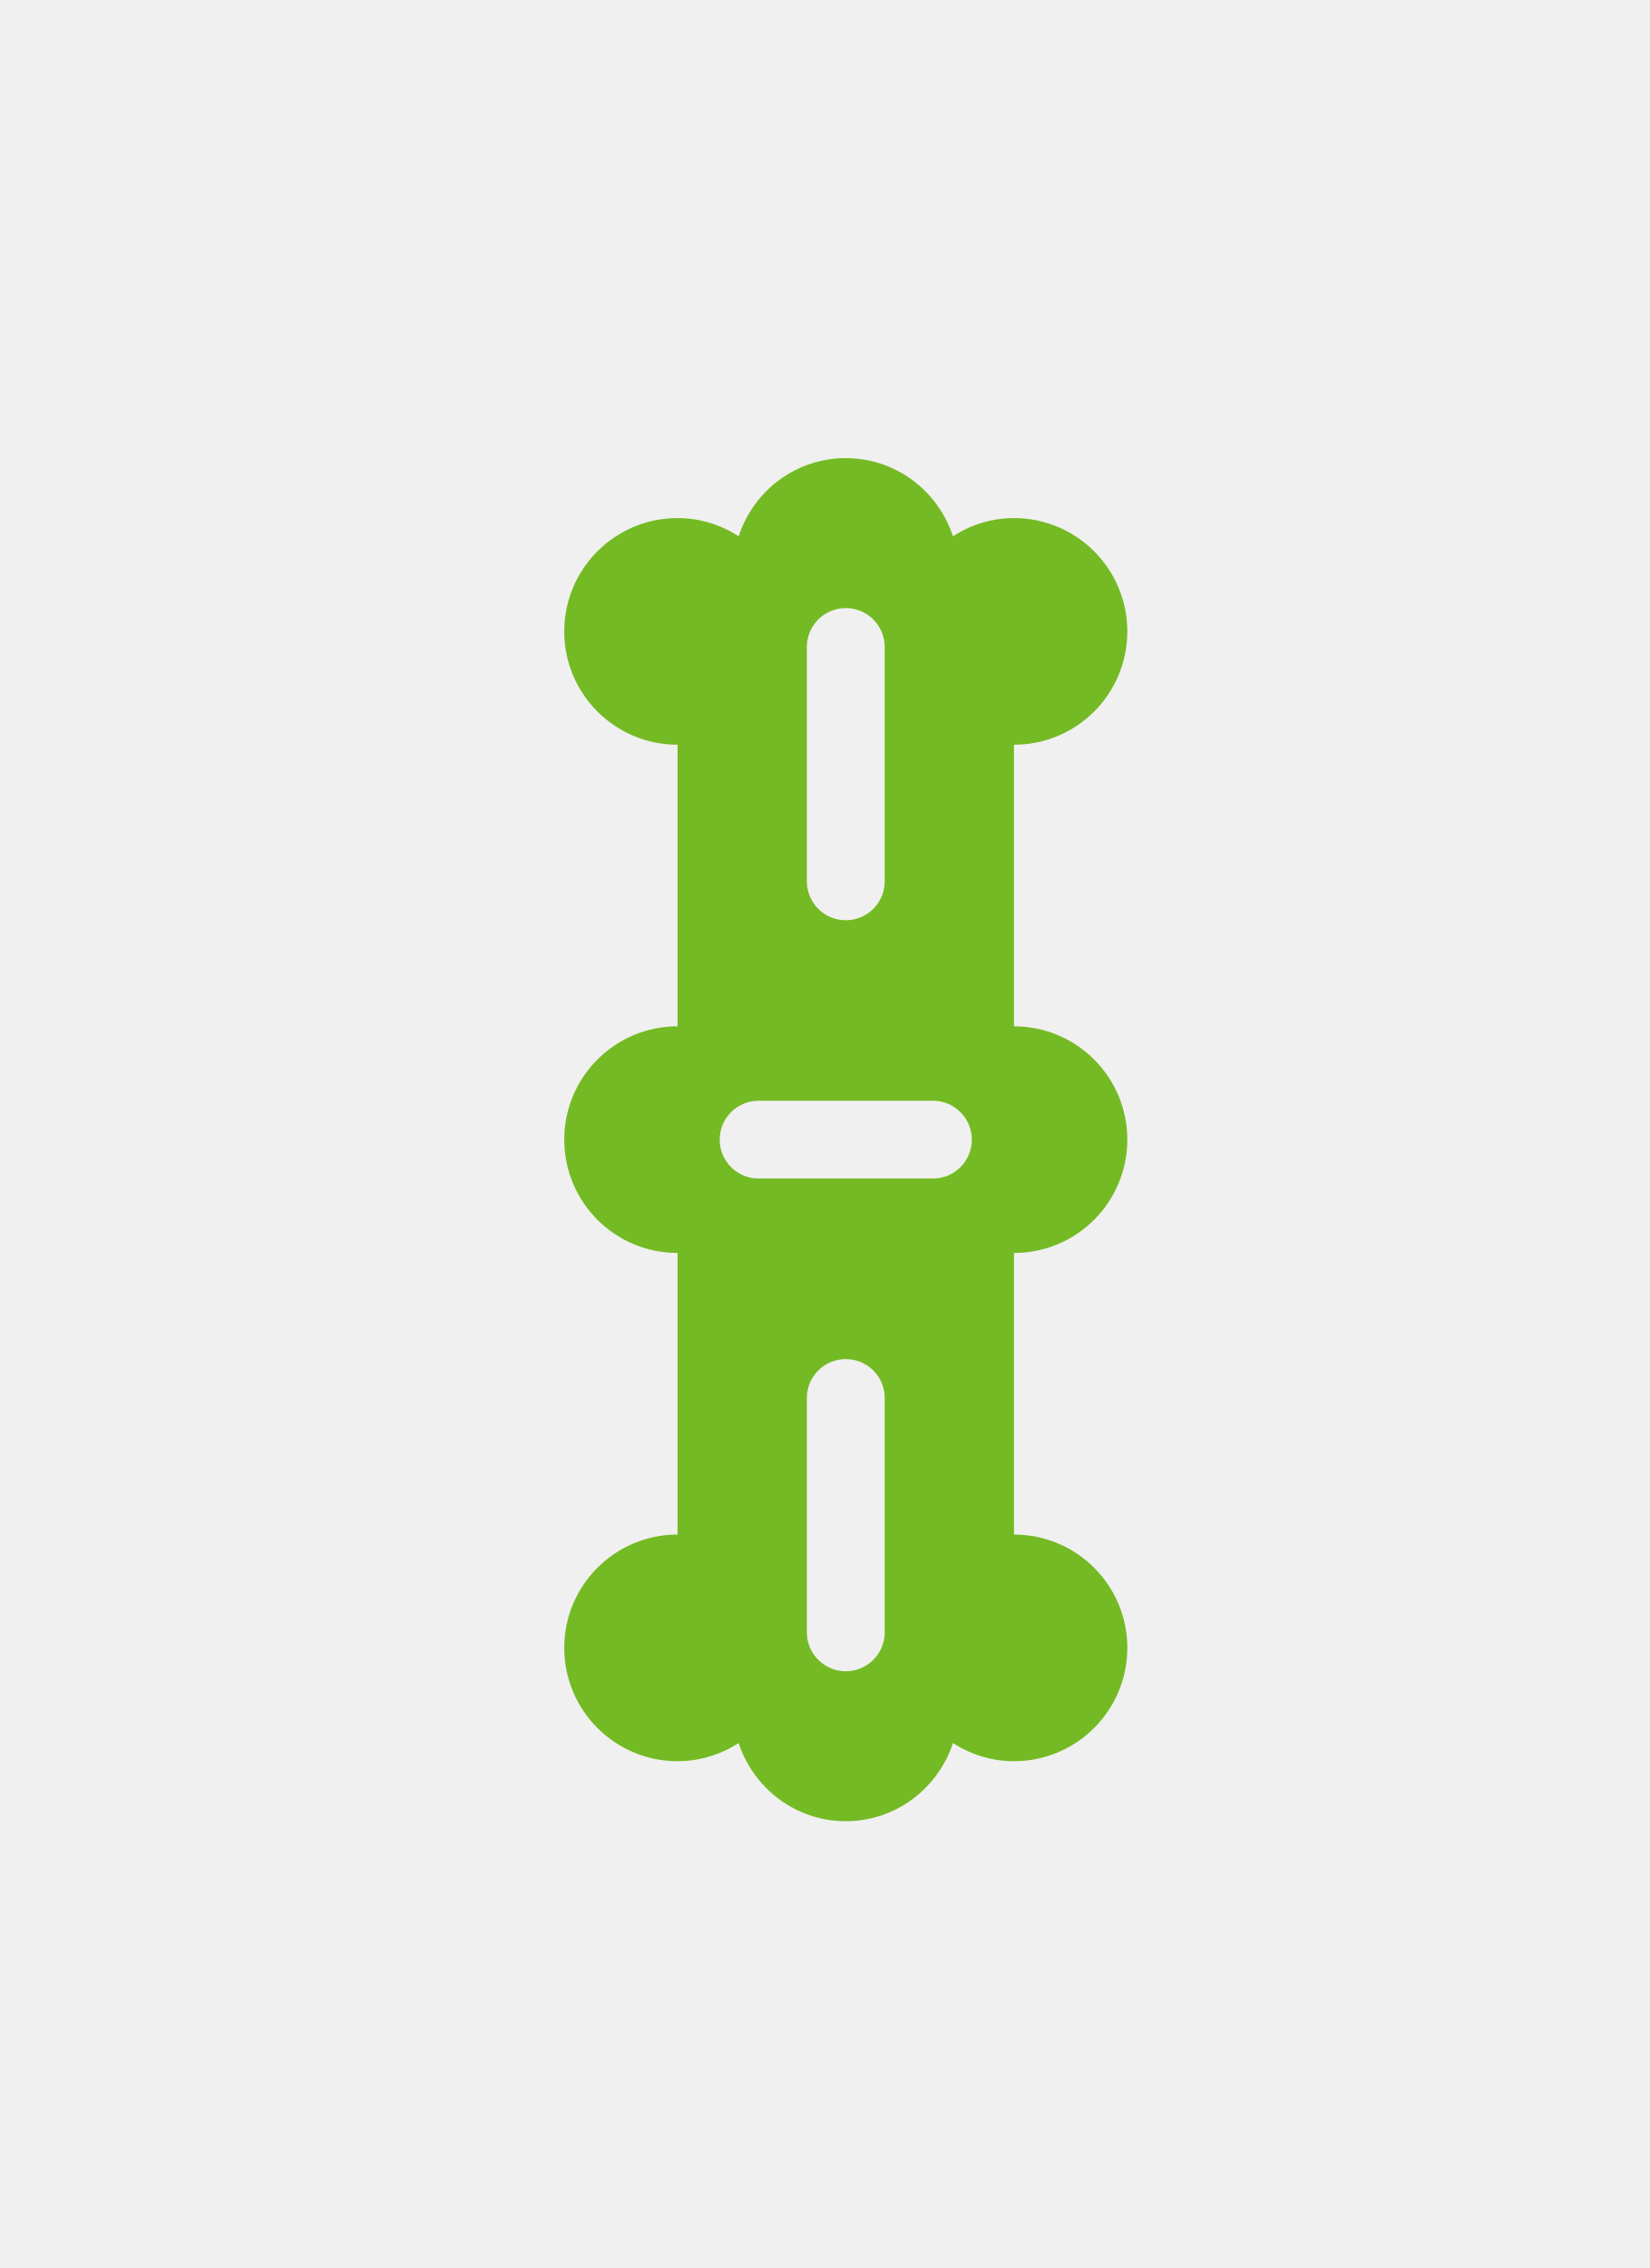
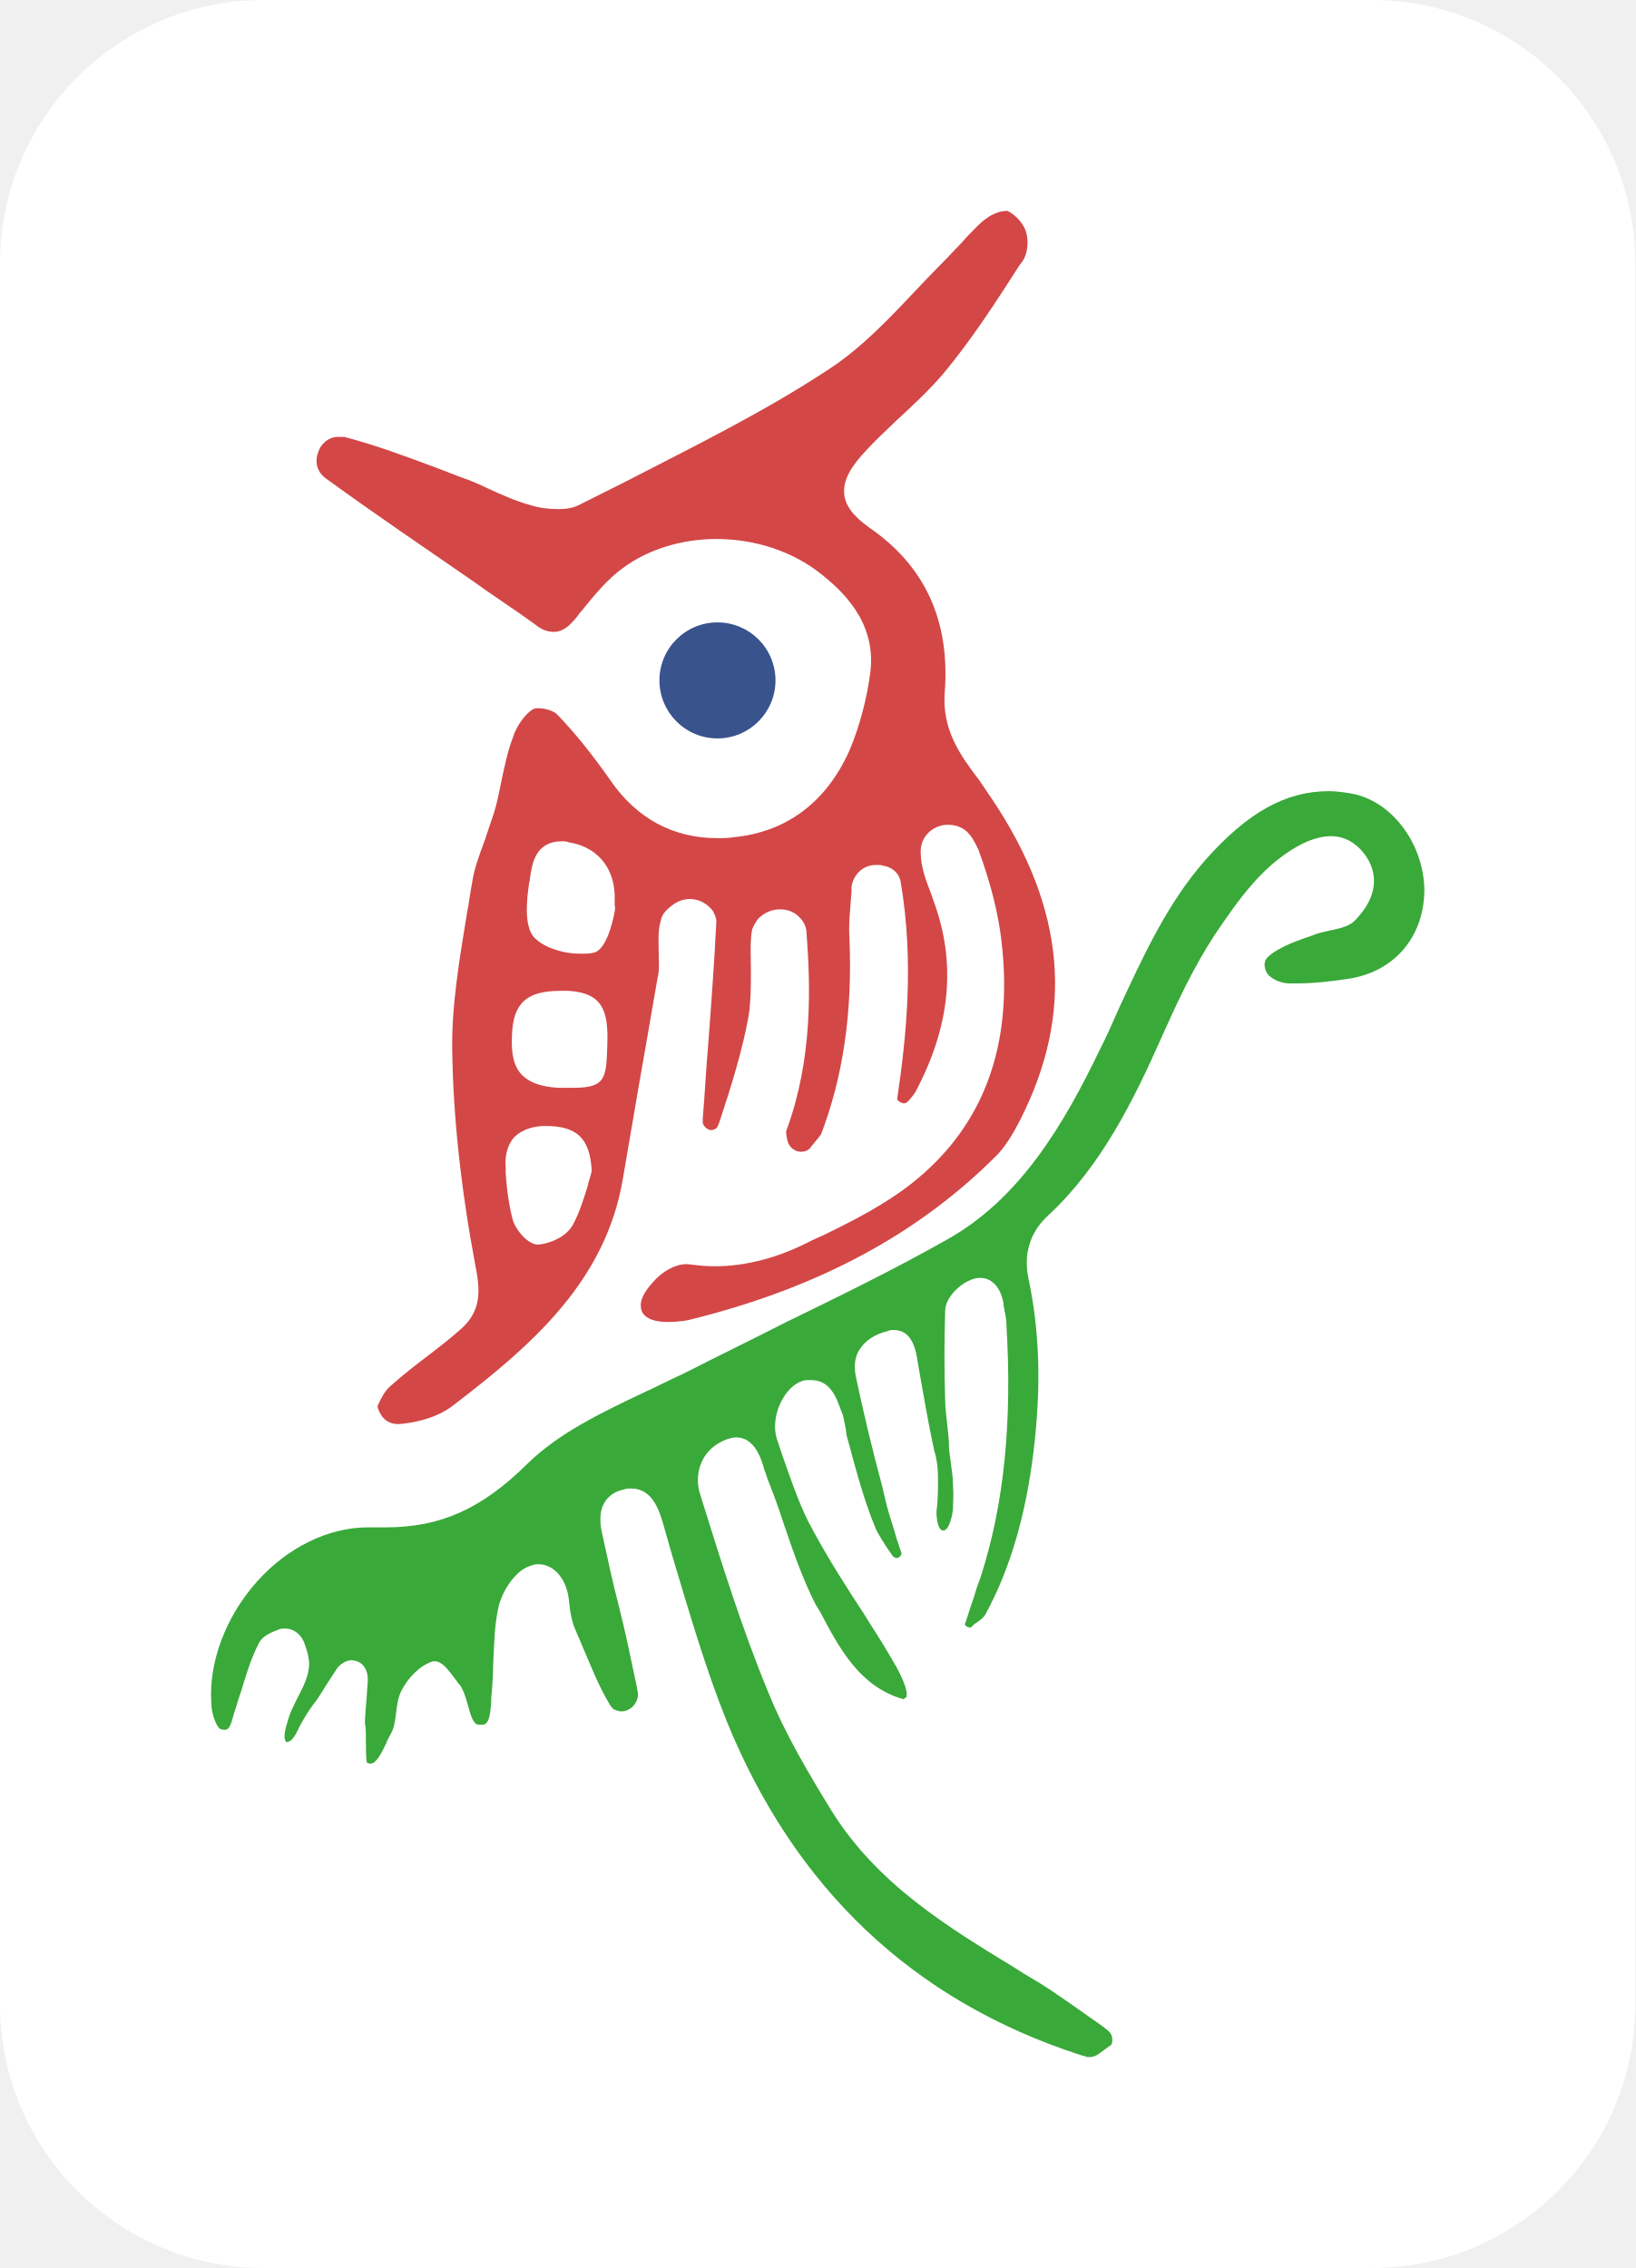
- <svg xmlns="http://www.w3.org/2000/svg" width="32" height="44" viewBox="0 0 32 44" fill="none">
-   <path d="M21.873 22.109C21.873 20.896 20.889 19.911 19.674 19.911V14.448C20.889 14.448 21.873 13.464 21.873 12.251C21.873 11.036 20.889 10.051 19.674 10.051C19.238 10.051 18.832 10.183 18.49 10.403C18.201 9.525 17.384 8.888 16.41 8.888C15.436 8.888 14.62 9.525 14.332 10.403C13.989 10.183 13.583 10.051 13.146 10.051C11.932 10.051 10.948 11.036 10.948 12.251C10.948 13.464 11.932 14.448 13.146 14.448V19.911C11.932 19.911 10.948 20.896 10.948 22.109C10.948 23.324 11.932 24.308 13.146 24.308V29.771C11.932 29.771 10.948 30.755 10.948 31.969C10.948 33.183 11.932 34.168 13.146 34.168C13.583 34.168 13.989 34.036 14.332 33.816C14.62 34.693 15.436 35.332 16.41 35.332C17.384 35.332 18.201 34.693 18.49 33.816C18.832 34.036 19.238 34.168 19.674 34.168C20.889 34.168 21.873 33.183 21.873 31.969C21.873 30.755 20.889 29.771 19.674 29.771V24.308C20.889 24.308 21.873 23.324 21.873 22.109ZM15.655 12.552C15.655 12.135 15.993 11.797 16.41 11.797C16.828 11.797 17.166 12.135 17.166 12.552V17.097C17.166 17.515 16.828 17.853 16.41 17.853C15.993 17.853 15.655 17.515 15.655 17.097V12.552ZM17.166 31.667C17.166 32.084 16.828 32.423 16.41 32.423C15.993 32.423 15.655 32.084 15.655 31.667V27.121C15.655 26.705 15.993 26.367 16.41 26.367C16.828 26.367 17.166 26.705 17.166 27.121V31.667ZM18.102 22.864H14.719C14.302 22.864 13.964 22.527 13.964 22.109C13.964 21.693 14.302 21.355 14.719 21.355H18.102C18.518 21.355 18.856 21.693 18.856 22.109C18.856 22.527 18.518 22.864 18.102 22.864Z" fill="#74BA24" />
+ <svg xmlns="http://www.w3.org/2000/svg" width="31" height="43" viewBox="0 0 31 43" fill="none">
+   <rect width="31" height="43" rx="5" fill="white" />
+   <path d="M7.56 27C7.46 27 7.321 26.98 7.222 26.824C7.202 26.785 7.143 26.687 7.162 26.648C7.222 26.511 7.282 26.394 7.381 26.296C7.619 26.081 7.897 25.866 8.156 25.67C8.335 25.533 8.533 25.377 8.712 25.22C9.129 24.868 9.109 24.477 9.01 23.988C8.732 22.502 8.593 21.172 8.573 19.959C8.553 19.079 8.712 18.179 8.851 17.319C8.891 17.123 8.911 16.928 8.95 16.732C8.99 16.458 9.089 16.204 9.189 15.93C9.248 15.754 9.308 15.578 9.367 15.402C9.427 15.207 9.467 14.992 9.507 14.796C9.566 14.522 9.626 14.229 9.725 13.975C9.785 13.779 9.944 13.544 10.102 13.446C10.102 13.446 10.142 13.427 10.202 13.427C10.341 13.427 10.52 13.486 10.579 13.564C10.897 13.896 11.215 14.287 11.572 14.796C12.069 15.52 12.764 15.891 13.599 15.891C13.698 15.891 13.817 15.891 13.916 15.872C14.91 15.774 15.665 15.207 16.102 14.229C16.3 13.759 16.419 13.27 16.479 12.879C16.618 12.117 16.32 11.471 15.565 10.884C15.029 10.454 14.314 10.219 13.579 10.219C12.923 10.219 12.288 10.415 11.811 10.767C11.513 10.982 11.274 11.275 11.036 11.569C10.976 11.627 10.937 11.706 10.877 11.764C10.758 11.901 10.639 11.98 10.5 11.98C10.381 11.98 10.261 11.941 10.122 11.823C9.745 11.549 9.348 11.295 8.97 11.021C8.037 10.376 7.083 9.73 6.169 9.065C5.99 8.929 5.971 8.733 6.03 8.577C6.07 8.44 6.209 8.283 6.408 8.283C6.427 8.283 6.447 8.283 6.467 8.283C6.487 8.283 6.507 8.283 6.527 8.283C7.123 8.44 7.699 8.655 8.275 8.87C8.434 8.929 8.573 8.987 8.732 9.046C8.911 9.105 9.089 9.183 9.248 9.261C9.507 9.378 9.765 9.496 10.043 9.574C10.222 9.633 10.42 9.652 10.579 9.652C10.738 9.652 10.857 9.633 10.976 9.574C11.294 9.418 11.592 9.261 11.91 9.105C13.162 8.459 14.473 7.814 15.665 7.031C16.34 6.601 16.896 5.995 17.452 5.408C17.691 5.154 17.949 4.9 18.187 4.645C18.247 4.587 18.307 4.508 18.366 4.45C18.485 4.332 18.585 4.215 18.704 4.137C18.803 4.059 18.962 4 19.061 4C19.081 4 19.101 4 19.101 4C19.26 4.078 19.419 4.254 19.459 4.43C19.498 4.587 19.479 4.821 19.379 4.958L19.32 5.037C18.883 5.721 18.426 6.425 17.909 7.051C17.631 7.383 17.313 7.677 16.995 7.97C16.817 8.146 16.618 8.322 16.439 8.518C16.122 8.85 15.982 9.105 16.002 9.359C16.022 9.594 16.181 9.789 16.479 10.004C17.532 10.728 18.009 11.764 17.909 13.114C17.85 13.838 18.207 14.326 18.565 14.796C18.644 14.913 18.724 15.031 18.803 15.148C20.194 17.221 20.372 19.196 19.34 21.23C19.22 21.465 19.081 21.7 18.922 21.876C17.433 23.382 15.525 24.418 13.062 25.025C13.062 25.025 12.883 25.064 12.665 25.064C12.347 25.064 12.168 24.966 12.149 24.79C12.129 24.653 12.208 24.497 12.367 24.321C12.546 24.105 12.804 23.968 13.003 23.968C13.023 23.968 13.043 23.968 13.043 23.968C13.201 23.988 13.36 24.008 13.539 24.008C14.135 24.008 14.751 23.851 15.386 23.519L15.645 23.401C16.201 23.128 16.777 22.834 17.274 22.443C18.644 21.367 19.22 19.822 18.982 17.827C18.922 17.319 18.783 16.752 18.545 16.106C18.505 16.028 18.465 15.93 18.386 15.832C18.287 15.696 18.128 15.637 17.969 15.637C17.711 15.637 17.452 15.832 17.452 16.145C17.452 16.439 17.552 16.693 17.651 16.947L17.691 17.065C18.128 18.238 18.029 19.431 17.353 20.702C17.313 20.761 17.274 20.82 17.214 20.878C17.194 20.898 17.174 20.918 17.135 20.918C17.095 20.918 17.075 20.898 17.035 20.878C17.015 20.859 16.995 20.839 17.015 20.781C17.174 19.685 17.333 18.258 17.075 16.732C17.055 16.576 16.936 16.458 16.777 16.419C16.737 16.419 16.717 16.4 16.678 16.4C16.638 16.4 16.618 16.4 16.598 16.4C16.36 16.4 16.181 16.576 16.141 16.81V16.908C16.122 17.201 16.082 17.495 16.102 17.788C16.161 19.196 15.982 20.409 15.565 21.504C15.545 21.543 15.386 21.719 15.347 21.778C15.307 21.817 15.247 21.837 15.188 21.837C15.069 21.837 14.969 21.759 14.93 21.641C14.91 21.543 14.89 21.465 14.91 21.426C15.406 20.076 15.367 18.707 15.287 17.671C15.287 17.612 15.267 17.573 15.247 17.515C15.148 17.338 14.989 17.241 14.791 17.241C14.632 17.241 14.493 17.299 14.373 17.417C14.314 17.495 14.274 17.573 14.254 17.632C14.214 17.886 14.234 18.14 14.234 18.395C14.234 18.688 14.234 18.962 14.195 19.235C14.075 19.92 13.857 20.605 13.638 21.27L13.599 21.367C13.599 21.367 13.599 21.367 13.579 21.387C13.559 21.407 13.519 21.426 13.479 21.426C13.42 21.426 13.34 21.367 13.321 21.289C13.321 21.27 13.321 21.23 13.321 21.211C13.36 20.761 13.38 20.311 13.42 19.861C13.479 19.079 13.539 18.277 13.579 17.475C13.579 17.417 13.559 17.358 13.519 17.28C13.42 17.143 13.261 17.045 13.082 17.045C12.963 17.045 12.844 17.084 12.745 17.162C12.665 17.221 12.546 17.319 12.526 17.456C12.466 17.651 12.486 17.866 12.486 18.062C12.486 18.218 12.506 18.375 12.466 18.532C12.347 19.216 12.228 19.92 12.109 20.585C12.009 21.172 11.91 21.739 11.811 22.326C11.493 24.262 10.122 25.474 8.613 26.628C8.275 26.902 7.818 26.98 7.56 27ZM10.341 21.348C10.083 21.348 9.884 21.426 9.745 21.563C9.626 21.7 9.566 21.895 9.586 22.13V22.247C9.606 22.541 9.646 22.854 9.725 23.147C9.785 23.323 10.003 23.597 10.202 23.597C10.44 23.577 10.738 23.441 10.857 23.225C10.976 23.01 11.056 22.756 11.135 22.502C11.155 22.404 11.195 22.306 11.215 22.208C11.215 22.189 11.215 22.189 11.215 22.169C11.175 21.582 10.937 21.348 10.341 21.348ZM10.619 18.786C9.983 18.786 9.725 19.02 9.705 19.627C9.685 19.998 9.745 20.233 9.904 20.39C10.043 20.526 10.261 20.605 10.579 20.624C10.698 20.624 10.778 20.624 10.877 20.624C11.493 20.624 11.493 20.429 11.513 19.783C11.533 19.157 11.414 18.825 10.778 18.786C10.698 18.786 10.659 18.786 10.619 18.786ZM10.659 15.95C10.142 15.95 10.083 16.38 10.043 16.674C10.043 16.713 10.023 16.752 10.023 16.791C9.983 17.084 9.924 17.612 10.162 17.808C10.381 18.003 10.738 18.082 10.996 18.082C11.096 18.082 11.175 18.082 11.255 18.062C11.533 18.003 11.652 17.28 11.652 17.28C11.652 17.241 11.672 17.221 11.652 17.182V17.123C11.652 17.065 11.652 17.026 11.652 16.967C11.632 16.419 11.294 16.048 10.778 15.969C10.738 15.95 10.698 15.95 10.659 15.95Z" fill="#D34747" />
+   <path d="M20.662 39C20.643 39 20.625 39 20.607 39C20.57 38.981 20.533 38.981 20.478 38.961C17.309 37.934 15.061 35.801 13.771 32.622C13.366 31.614 13.053 30.528 12.739 29.481C12.684 29.288 12.629 29.094 12.573 28.9C12.5 28.648 12.371 28.221 11.965 28.221C11.91 28.221 11.873 28.221 11.818 28.241C11.652 28.279 11.542 28.357 11.468 28.473C11.339 28.667 11.376 28.939 11.431 29.152C11.523 29.578 11.615 30.005 11.726 30.431C11.855 30.935 11.965 31.478 12.076 32.002C12.076 32.04 12.094 32.079 12.094 32.118C12.094 32.312 11.929 32.447 11.781 32.447C11.726 32.447 11.689 32.428 11.634 32.409C11.615 32.389 11.597 32.37 11.579 32.351C11.339 31.963 11.173 31.517 10.989 31.09L10.897 30.877C10.841 30.741 10.805 30.567 10.786 30.354C10.749 29.947 10.51 29.656 10.197 29.656C10.141 29.656 10.086 29.675 10.031 29.695C9.754 29.792 9.497 30.199 9.441 30.509C9.368 30.858 9.368 31.207 9.349 31.536C9.349 31.75 9.331 31.982 9.312 32.196C9.312 32.215 9.312 32.234 9.312 32.273C9.294 32.486 9.275 32.7 9.146 32.7H9.11C9.091 32.7 9.073 32.7 9.073 32.7C8.981 32.7 8.925 32.544 8.87 32.331C8.833 32.196 8.796 32.079 8.741 31.982C8.723 31.944 8.686 31.924 8.667 31.885C8.483 31.633 8.373 31.498 8.244 31.498H8.207C7.949 31.575 7.728 31.827 7.617 32.04C7.544 32.176 7.525 32.331 7.507 32.486C7.488 32.641 7.47 32.777 7.396 32.893C7.378 32.932 7.341 32.99 7.322 33.048C7.249 33.204 7.138 33.436 7.028 33.436C7.009 33.436 6.991 33.436 6.954 33.417C6.936 33.339 6.936 33.126 6.936 32.99C6.936 32.874 6.936 32.758 6.917 32.661C6.917 32.583 6.936 32.351 6.954 32.137C6.954 32.04 6.972 31.944 6.972 31.846C6.972 31.75 6.954 31.672 6.899 31.595C6.843 31.517 6.751 31.478 6.659 31.478C6.567 31.478 6.475 31.536 6.401 31.614C6.327 31.73 6.235 31.866 6.162 31.982C6.07 32.137 5.977 32.273 5.941 32.312C5.812 32.486 5.701 32.68 5.609 32.874L5.572 32.932C5.535 32.99 5.48 33.029 5.425 33.029C5.351 32.932 5.425 32.738 5.462 32.603C5.498 32.467 5.572 32.331 5.627 32.215C5.719 32.04 5.812 31.866 5.848 31.672C5.885 31.498 5.83 31.323 5.775 31.168C5.719 30.994 5.572 30.877 5.406 30.877C5.351 30.877 5.314 30.877 5.277 30.897C5.13 30.955 4.982 31.013 4.909 31.149C4.78 31.401 4.688 31.672 4.614 31.924C4.577 32.06 4.522 32.196 4.485 32.331C4.467 32.389 4.448 32.447 4.43 32.506C4.374 32.719 4.338 32.796 4.264 32.796C4.245 32.796 4.209 32.796 4.172 32.777C4.117 32.758 4.006 32.506 4.006 32.292C3.951 31.517 4.282 30.645 4.872 29.985C5.443 29.346 6.217 28.958 6.972 28.958C7.009 28.958 7.046 28.958 7.083 28.958C7.157 28.958 7.23 28.958 7.304 28.958C8.354 28.958 9.128 28.609 9.994 27.756C10.584 27.174 11.394 26.787 12.168 26.418C12.426 26.302 12.684 26.166 12.942 26.05C13.587 25.721 14.268 25.391 14.913 25.061C15.908 24.577 16.94 24.073 17.935 23.511C19.335 22.735 20.164 21.32 20.846 19.905C20.975 19.653 21.086 19.401 21.196 19.149C21.657 18.16 22.117 17.133 22.854 16.299C23.647 15.407 24.365 15 25.194 15C25.323 15 25.452 15.019 25.581 15.039C26.355 15.155 26.982 15.969 27 16.861C27 17.733 26.466 18.393 25.618 18.548C25.25 18.606 24.9 18.645 24.586 18.645C24.531 18.645 24.494 18.645 24.439 18.645C24.273 18.645 24.052 18.548 23.997 18.412C23.923 18.218 24.015 18.14 24.163 18.044C24.347 17.927 24.549 17.85 24.771 17.772C24.844 17.753 24.918 17.714 24.992 17.695C25.065 17.675 25.139 17.656 25.231 17.637C25.416 17.598 25.6 17.559 25.71 17.423C26.097 17.016 26.152 16.57 25.858 16.183C25.692 15.969 25.471 15.853 25.231 15.853C25.084 15.853 24.936 15.892 24.789 15.95C23.96 16.318 23.444 17.113 23.02 17.733C22.615 18.354 22.302 19.032 22.025 19.653C21.491 20.855 20.883 22.095 19.888 23.026C19.52 23.355 19.391 23.782 19.501 24.267C19.704 25.236 19.741 26.283 19.593 27.504C19.446 28.725 19.151 29.733 18.691 30.586C18.654 30.664 18.58 30.722 18.488 30.78C18.451 30.8 18.433 30.838 18.396 30.858C18.359 30.858 18.322 30.838 18.303 30.819C18.285 30.8 18.285 30.78 18.303 30.761C18.359 30.586 18.414 30.412 18.469 30.257C18.506 30.121 18.543 30.024 18.58 29.927C19.041 28.512 19.188 26.942 19.077 25.1C19.077 25.023 19.059 24.926 19.041 24.848C19.041 24.809 19.022 24.771 19.022 24.712C18.967 24.402 18.801 24.228 18.58 24.228C18.506 24.228 18.433 24.247 18.359 24.286C18.175 24.363 17.917 24.616 17.917 24.848C17.898 25.41 17.898 25.992 17.917 26.554C17.917 26.806 17.99 27.174 17.99 27.446C17.99 27.543 18.064 27.95 18.064 28.124C18.082 28.376 18.064 28.493 18.064 28.628C18.064 28.628 18.009 29.055 17.861 29.016C17.751 28.977 17.751 28.667 17.751 28.667C17.788 28.376 17.788 27.969 17.769 27.795C17.751 27.659 17.732 27.562 17.714 27.523C17.585 26.942 17.493 26.36 17.401 25.856C17.364 25.585 17.29 25.216 16.94 25.216C16.903 25.216 16.866 25.216 16.83 25.236C16.59 25.294 16.406 25.41 16.295 25.585C16.203 25.721 16.185 25.895 16.221 26.089C16.369 26.787 16.535 27.485 16.719 28.163L16.811 28.551C16.866 28.764 16.94 28.958 16.995 29.171C17.032 29.268 17.051 29.346 17.087 29.443C17.087 29.462 17.087 29.481 17.069 29.501C17.051 29.52 17.032 29.54 16.995 29.54C16.977 29.54 16.94 29.52 16.922 29.501C16.756 29.268 16.627 29.055 16.59 28.958C16.424 28.551 16.295 28.124 16.185 27.717C16.148 27.582 16.111 27.446 16.074 27.31C16.056 27.252 16.037 27.174 16.037 27.116C16.019 27.019 16 26.942 15.982 26.845C15.964 26.806 15.964 26.787 15.945 26.748C15.853 26.496 15.742 26.166 15.374 26.166C15.337 26.166 15.319 26.166 15.282 26.166C15.116 26.186 14.95 26.322 14.84 26.515C14.692 26.767 14.655 27.058 14.729 27.291C14.766 27.407 14.803 27.504 14.84 27.62C15.005 28.086 15.171 28.59 15.411 29.016C15.706 29.559 16.037 30.082 16.369 30.586C16.535 30.858 16.719 31.129 16.885 31.42C17.216 31.963 17.198 32.137 17.18 32.176C17.18 32.176 17.161 32.196 17.124 32.215C16.295 31.982 15.908 31.246 15.54 30.548L15.466 30.431C15.208 29.927 15.024 29.384 14.84 28.842C14.766 28.609 14.674 28.357 14.582 28.124C14.545 28.047 14.527 27.95 14.49 27.872C14.434 27.659 14.305 27.252 13.955 27.252C13.9 27.252 13.826 27.271 13.771 27.291C13.568 27.368 13.403 27.504 13.31 27.698C13.218 27.892 13.2 28.124 13.274 28.338L13.31 28.454C13.679 29.637 14.066 30.877 14.545 32.04C14.877 32.874 15.356 33.669 15.761 34.328C16.627 35.724 17.972 36.538 19.243 37.313C19.446 37.449 19.667 37.565 19.87 37.701C20.22 37.934 20.57 38.186 20.901 38.418L20.975 38.477C21.122 38.574 21.086 38.729 21.067 38.767C20.865 38.903 20.791 39 20.662 39Z" fill="#39A939" />
+   <circle cx="13.6" cy="12.9" r="1.1" fill="#39538D" />
</svg>
